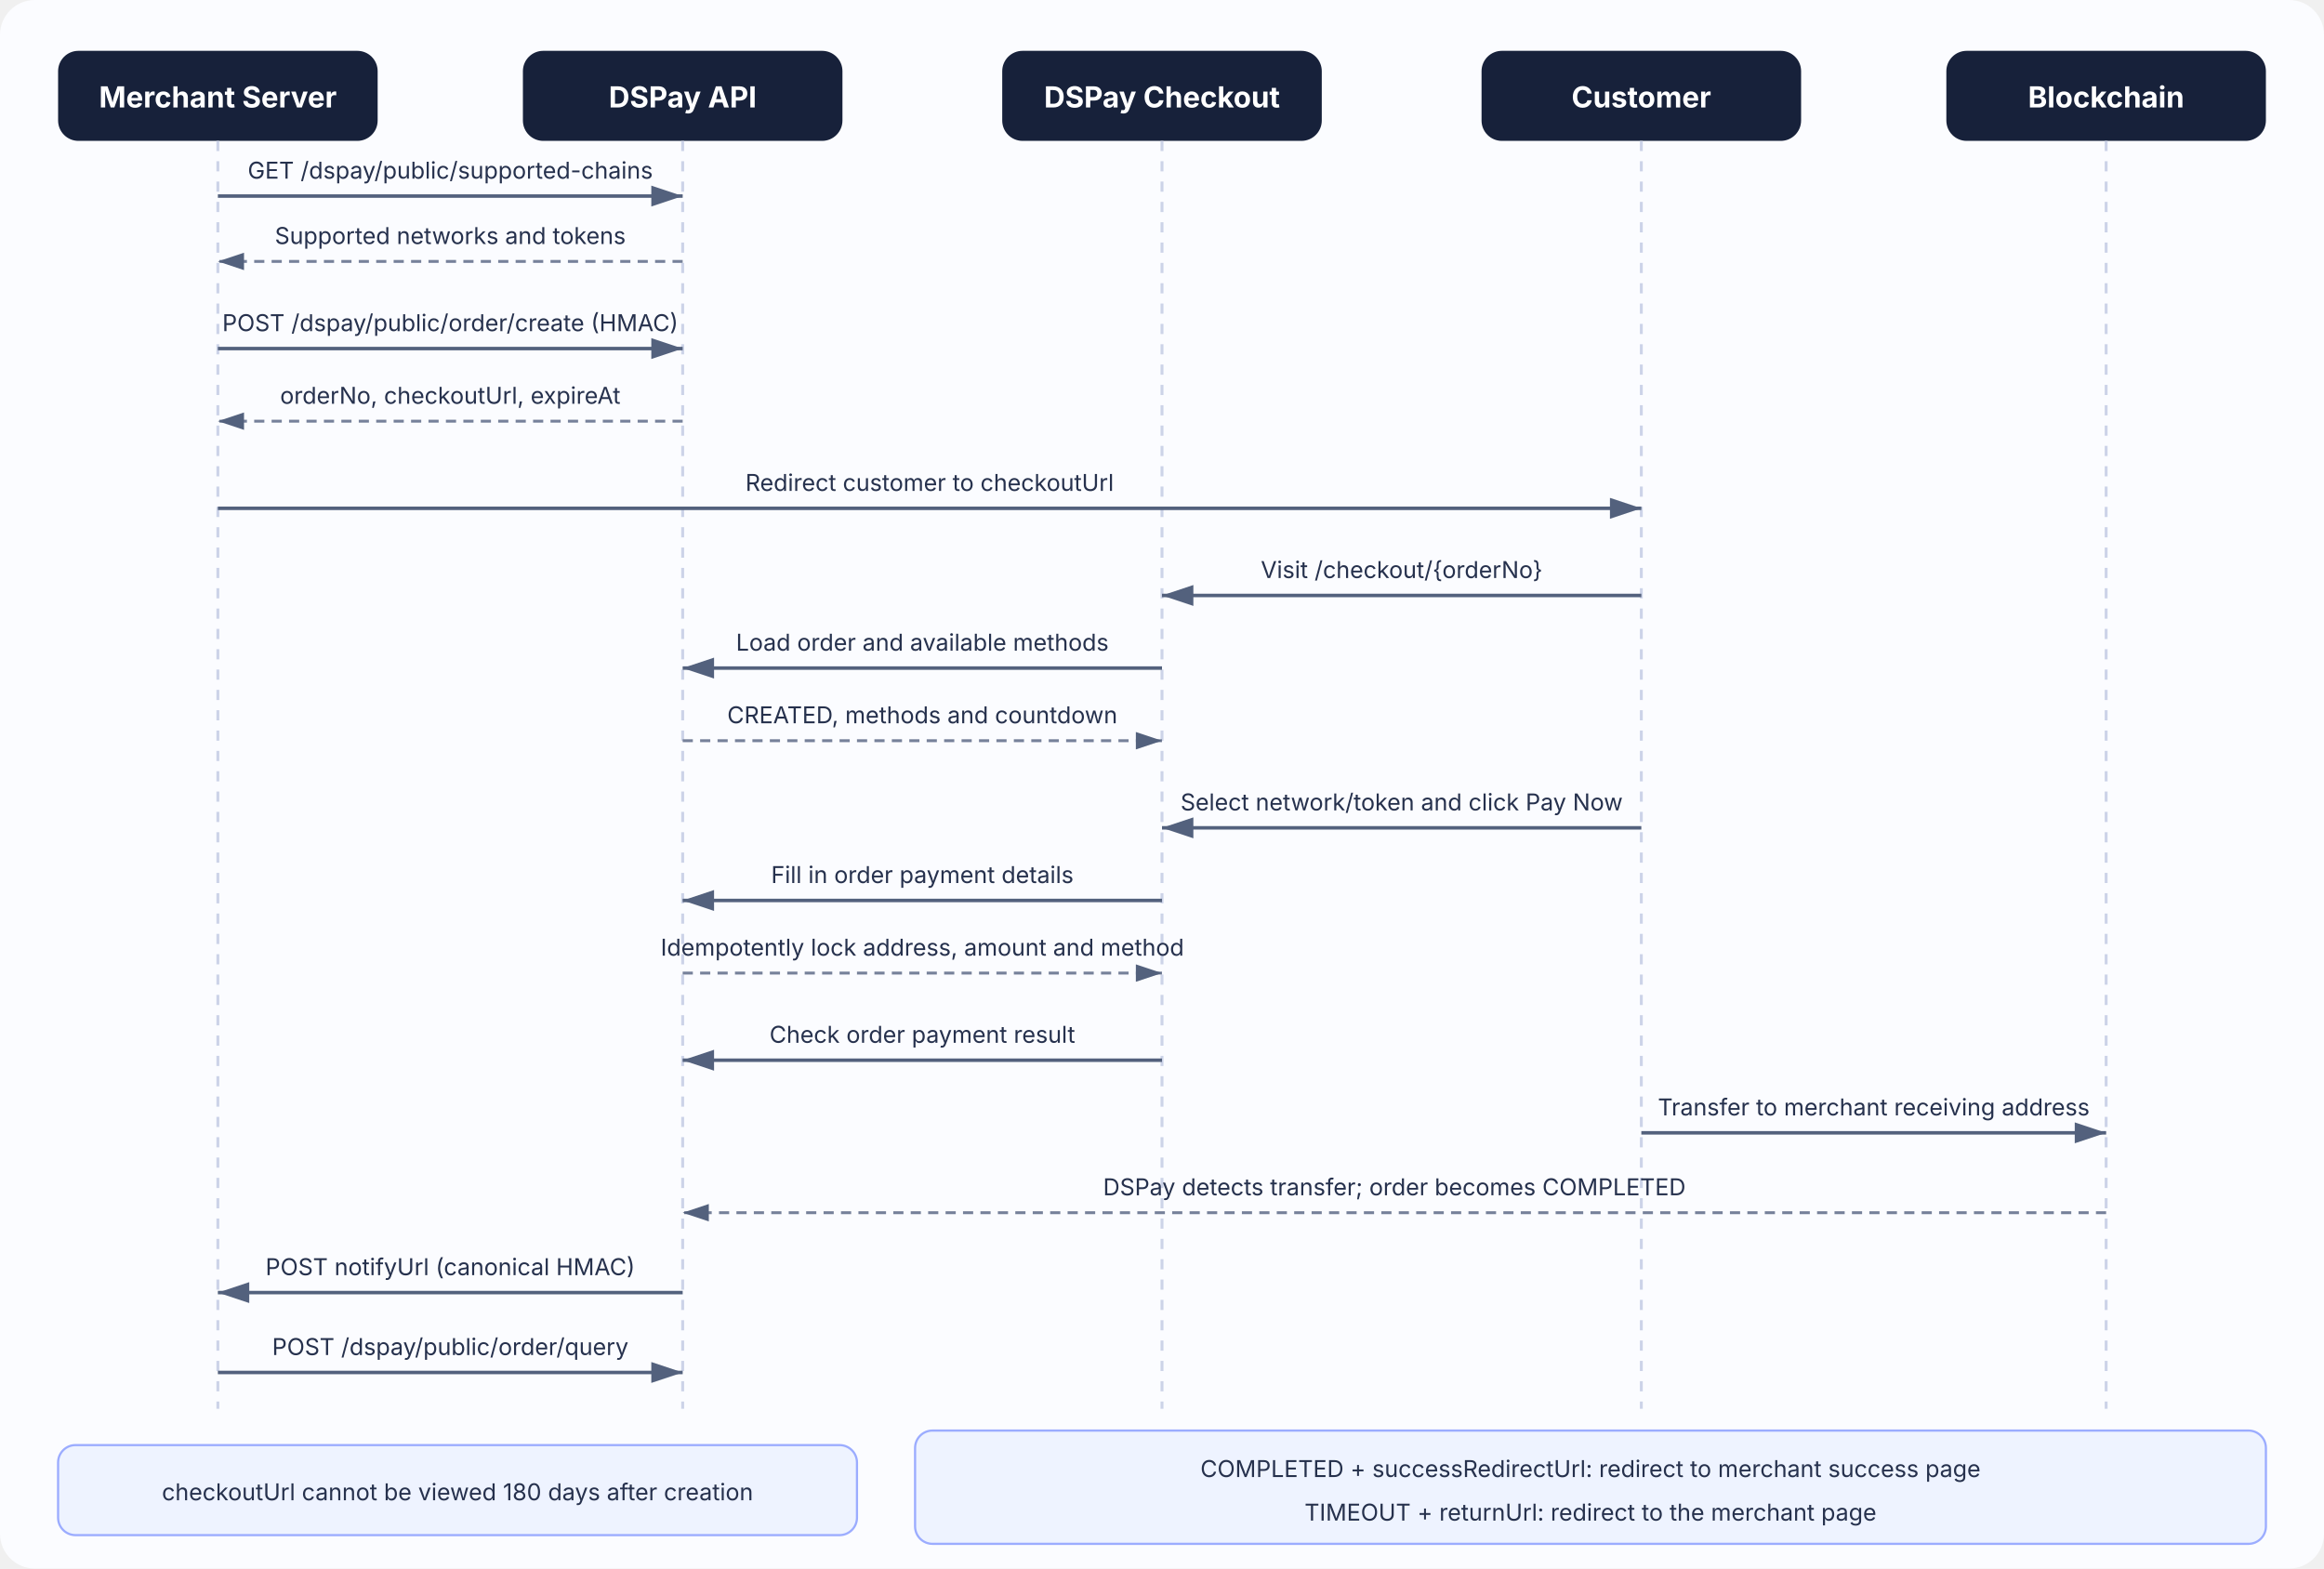
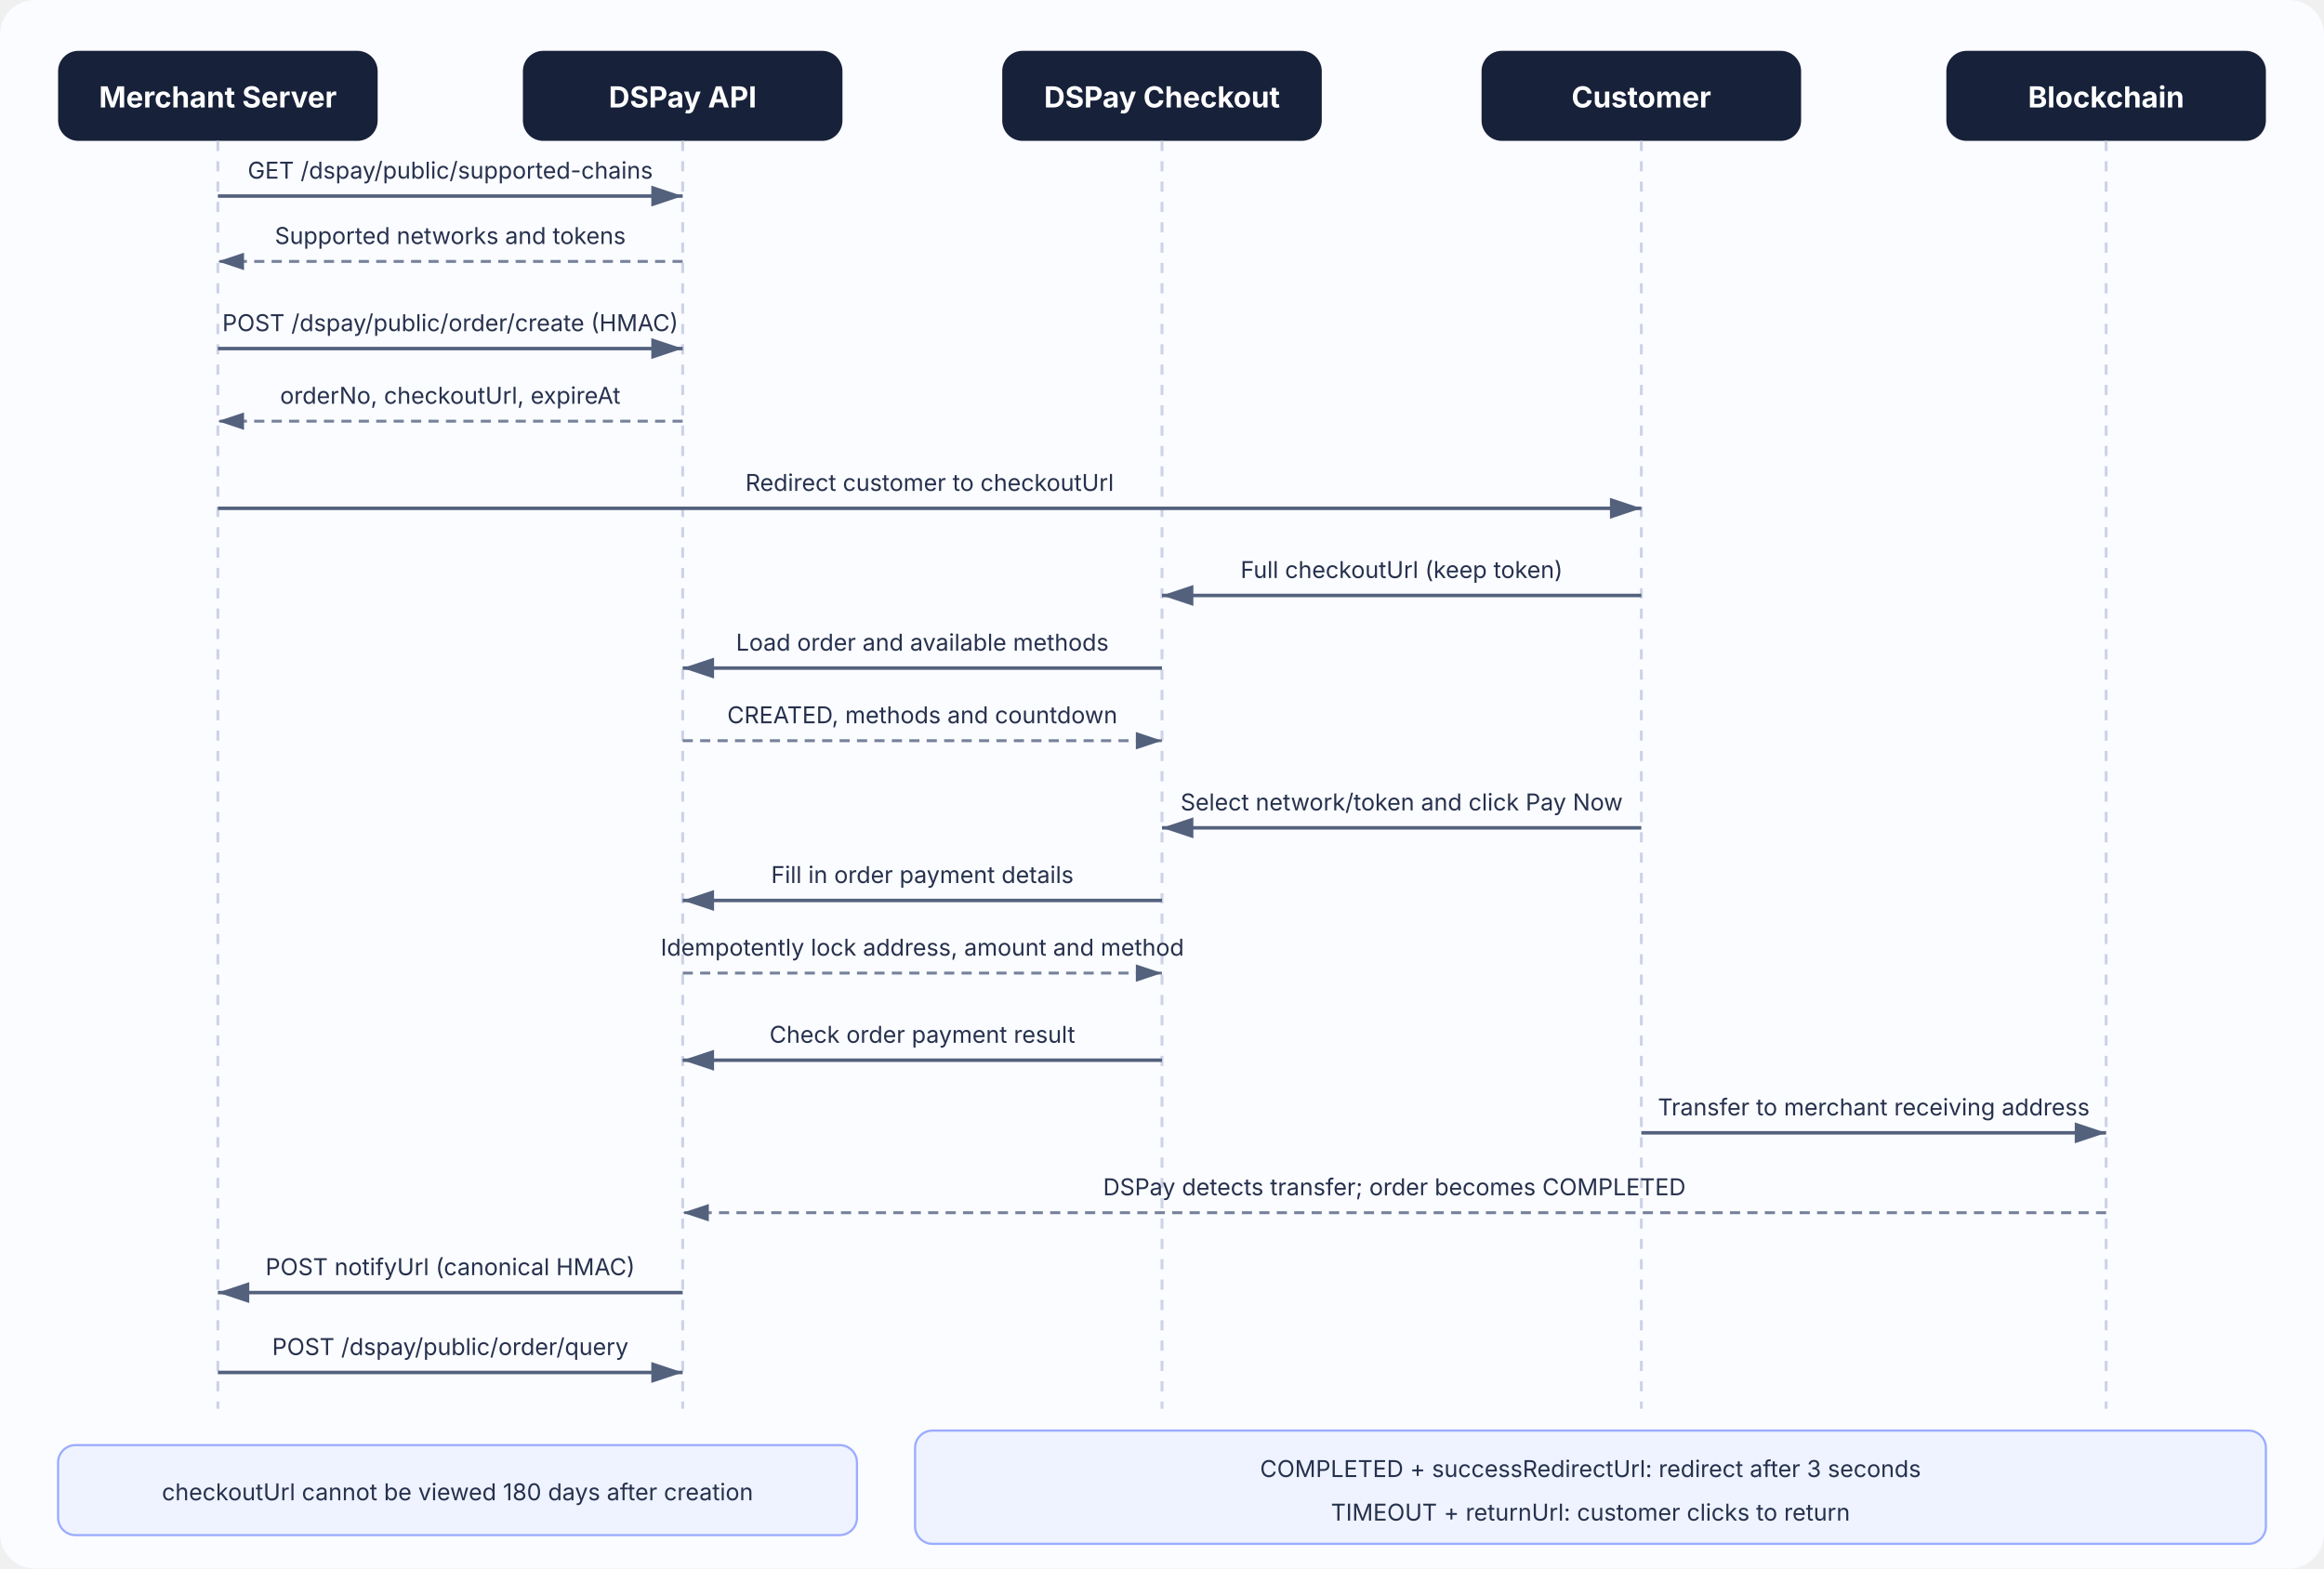
<svg xmlns="http://www.w3.org/2000/svg" width="1600" height="1080" viewBox="0 0 1600 1080">
  <defs>
    <style>.h{fill:#17213a}.ht{font:700 20px -apple-system,BlinkMacSystemFont,"Segoe UI",sans-serif;fill:white;text-anchor:middle}.lane{stroke:#ccd3e8;stroke-width:2;stroke-dasharray:7 7}.msg{stroke:#53617d;stroke-width:2.4;fill:none;marker-end:url(#a)}.ret{stroke:#76819a;stroke-width:2;stroke-dasharray:7 5;fill:none;marker-end:url(#a)}.tx{font:16px -apple-system,BlinkMacSystemFont,"Segoe UI",sans-serif;fill:#26314d;text-anchor:middle}.note{fill:#eef3ff;stroke:#9bacff;stroke-width:1.5}</style>
    <marker id="a" markerWidth="10" markerHeight="10" refX="9" refY="3" orient="auto">
      <path d="M0 0L0 6L9 3z" fill="#53617d" />
    </marker>
  </defs>
  <rect width="1600" height="1080" rx="24" fill="#fbfcff" />
  <g>
    <rect class="h" x="40" y="35" width="220" height="62" rx="14" />
    <text class="ht" x="150" y="74">Merchant Server</text>
    <rect class="h" x="360" y="35" width="220" height="62" rx="14" />
    <text class="ht" x="470" y="74">DSPay API</text>
    <rect class="h" x="690" y="35" width="220" height="62" rx="14" />
    <text class="ht" x="800" y="74">DSPay Checkout</text>
    <rect class="h" x="1020" y="35" width="220" height="62" rx="14" />
    <text class="ht" x="1130" y="74">Customer</text>
    <rect class="h" x="1340" y="35" width="220" height="62" rx="14" />
    <text class="ht" x="1450" y="74">Blockchain</text>
  </g>
  <g>
    <path class="lane" d="M150 97V970" />
    <path class="lane" d="M470 97V970" />
    <path class="lane" d="M800 97V970" />
    <path class="lane" d="M1130 97V970" />
    <path class="lane" d="M1450 97V970" />
  </g>
  <path class="msg" d="M150 135H470" />
  <text class="tx" x="310" y="123">GET /dspay/public/supported-chains</text>
  <path class="ret" d="M470 180H150" />
  <text class="tx" x="310" y="168">Supported networks and tokens</text>
  <path class="msg" d="M150 240H470" />
  <text class="tx" x="310" y="228">POST /dspay/public/order/create (HMAC)</text>
  <path class="ret" d="M470 290H150" />
  <text class="tx" x="310" y="278">orderNo, checkoutUrl, expireAt</text>
  <path class="msg" d="M150 350H1130" />
  <text class="tx" x="640" y="338">Redirect customer to checkoutUrl</text>
  <path class="msg" d="M1130 410H800" />
-   <text class="tx" x="965" y="398">Visit /checkout/{orderNo}</text>
+   <text class="tx" x="965" y="398">Full checkoutUrl (keep token)</text>
  <path class="msg" d="M800 460H470" />
  <text class="tx" x="635" y="448">Load order and available methods</text>
  <path class="ret" d="M470 510H800" />
  <text class="tx" x="635" y="498">CREATED, methods and countdown</text>
  <path class="msg" d="M1130 570H800" />
  <text class="tx" x="965" y="558">Select network/token and click Pay Now</text>
  <path class="msg" d="M800 620H470" />
  <text class="tx" x="635" y="608">Fill in order payment details</text>
  <path class="ret" d="M470 670H800" />
  <text class="tx" x="635" y="658">Idempotently lock address, amount and method</text>
  <path class="msg" d="M800 730H470" />
  <text class="tx" x="635" y="718">Check order payment result</text>
  <path class="msg" d="M1130 780H1450" />
  <text class="tx" x="1290" y="768">Transfer to merchant receiving address</text>
  <path class="ret" d="M1450 835H470" />
  <text class="tx" x="960" y="823">DSPay detects transfer; order becomes COMPLETED</text>
  <path class="msg" d="M470 890H150" />
  <text class="tx" x="310" y="878">POST notifyUrl (canonical HMAC)</text>
  <path class="msg" d="M150 945H470" />
  <text class="tx" x="310" y="933">POST /dspay/public/order/query</text>
  <rect class="note" x="40" y="995" width="550" height="62" rx="12" />
  <text class="tx" x="315" y="1033">checkoutUrl cannot be viewed 180 days after creation</text>
  <rect class="note" x="630" y="985" width="930" height="78" rx="12" />
-   <text class="tx" x="1095" y="1017">COMPLETED + successRedirectUrl: redirect to merchant success page</text>
-   <text class="tx" x="1095" y="1047">TIMEOUT + returnUrl: redirect to the merchant page</text>
+   <text class="tx" x="1095" y="1017">COMPLETED + successRedirectUrl: redirect after 3 seconds</text>
+   <text class="tx" x="1095" y="1047">TIMEOUT + returnUrl: customer clicks to return</text>
</svg>
